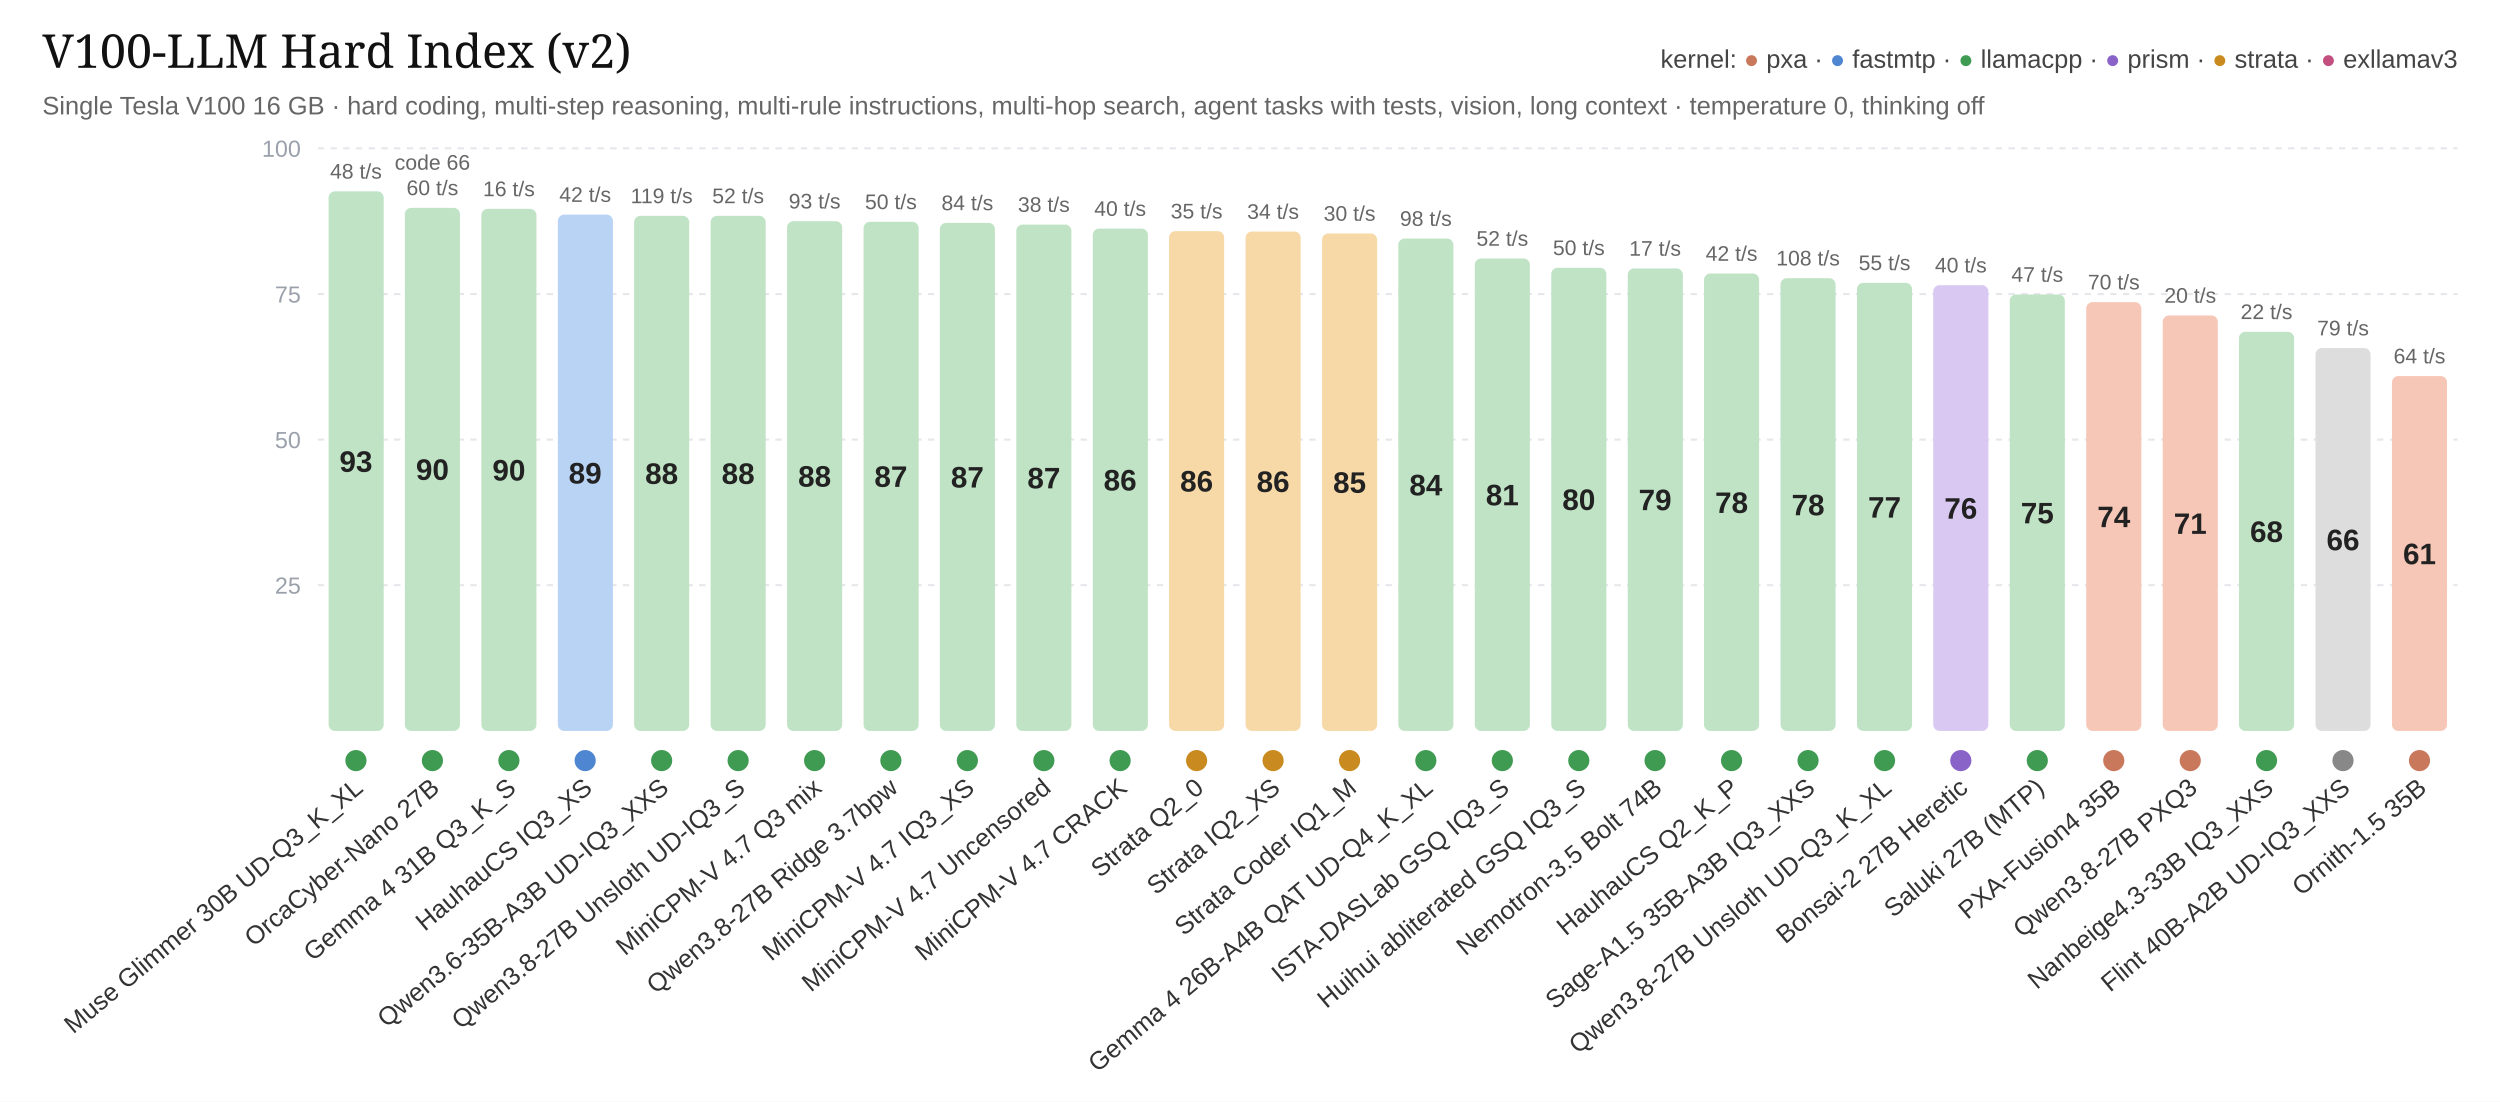
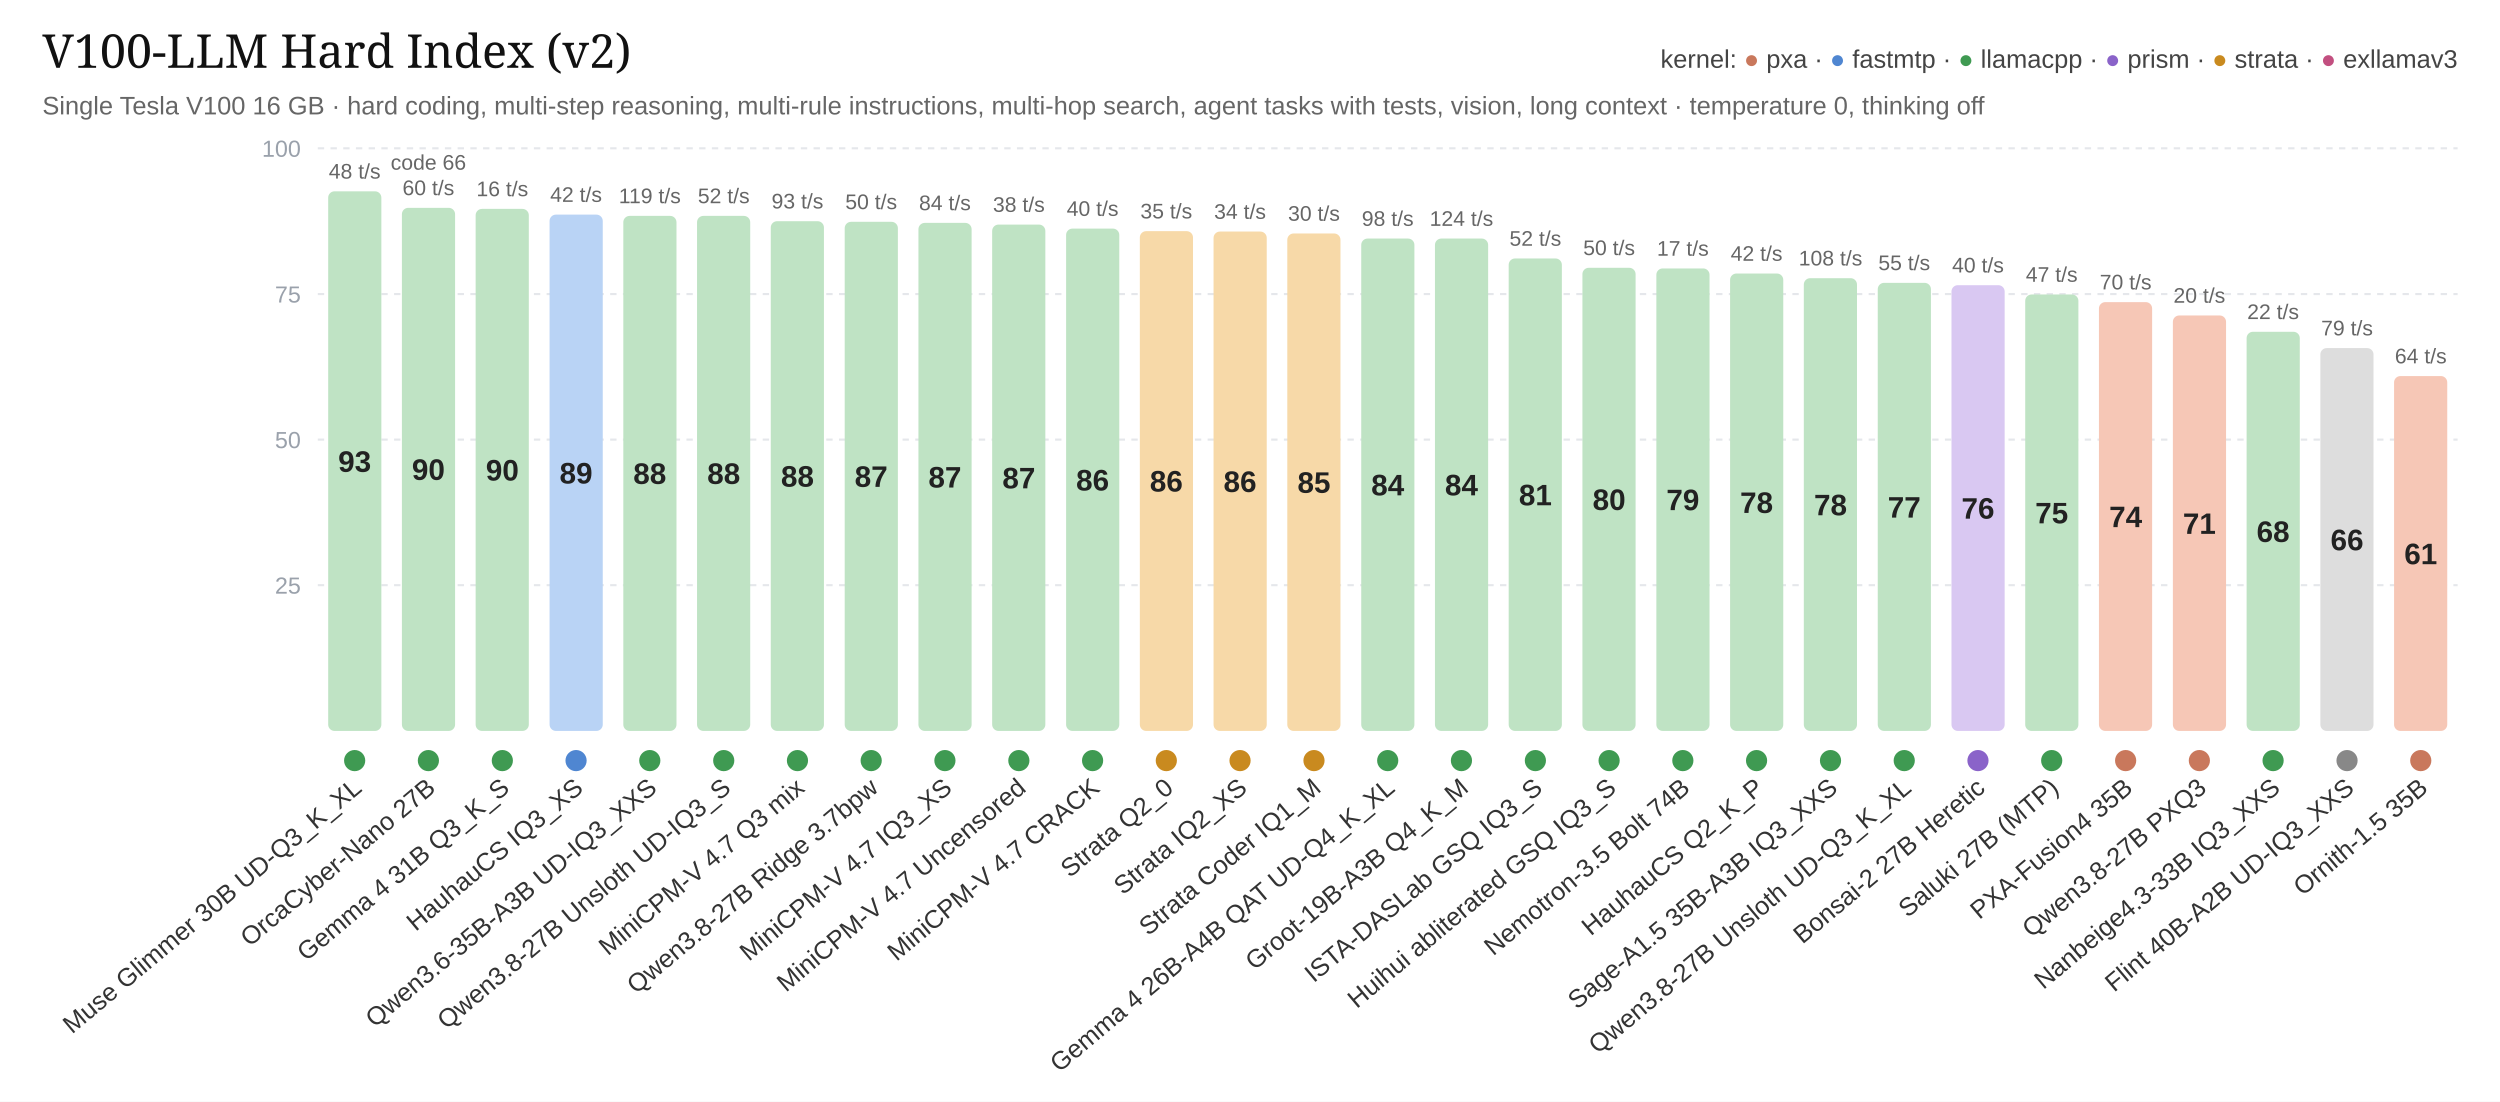
<svg xmlns="http://www.w3.org/2000/svg" viewBox="0 0 1180 520" font-family="Segoe UI, Arial, sans-serif">
  <rect width="1180" height="520" fill="#ffffff" />
  <text x="20" y="32" font-size="22" font-family="Georgia, serif" fill="#111">V100-LLM Hard Index (v2)</text>
  <text x="20" y="54" font-size="12" fill="#666">Single Tesla V100 16 GB · hard coding, multi-step reasoning, multi-rule instructions, multi-hop search, agent tasks with tests, vision, long context · temperature 0, thinking off</text>
  <line x1="150" x2="1160" y1="276.2" y2="276.2" stroke="#e5e7eb" stroke-dasharray="3 3" />
  <text x="142" y="280.2" font-size="11" fill="#9aa1ab" text-anchor="end">25</text>
  <line x1="150" x2="1160" y1="207.5" y2="207.5" stroke="#e5e7eb" stroke-dasharray="3 3" />
  <text x="142" y="211.5" font-size="11" fill="#9aa1ab" text-anchor="end">50</text>
  <line x1="150" x2="1160" y1="138.8" y2="138.8" stroke="#e5e7eb" stroke-dasharray="3 3" />
  <text x="142" y="142.8" font-size="11" fill="#9aa1ab" text-anchor="end">75</text>
  <line x1="150" x2="1160" y1="70.0" y2="70.0" stroke="#e5e7eb" stroke-dasharray="3 3" />
  <text x="142" y="74.0" font-size="11" fill="#9aa1ab" text-anchor="end">100</text>
-   <rect x="155.1" y="90.3" width="26.0" height="254.7" rx="3" fill="#bfe3c4" />
-   <text x="168.0" y="222.7" font-size="14" font-weight="600" fill="#222" text-anchor="middle">93</text>
-   <text x="168.0" y="84.3" font-size="10" fill="#666" text-anchor="middle">48 t/s</text>
-   <circle cx="168.0" cy="359" r="5" fill="#3f9a52" />
-   <text transform="translate(172.0,373) rotate(-40)" font-size="12" fill="#333" text-anchor="end">Muse Glimmer 30B UD-Q3_K_XL</text>
-   <rect x="191.1" y="98.1" width="26.0" height="246.9" rx="3" fill="#bfe3c4" />
-   <text x="204.1" y="226.5" font-size="14" font-weight="600" fill="#222" text-anchor="middle">90</text>
-   <text x="204.1" y="92.1" font-size="10" fill="#666" text-anchor="middle">60 t/s</text>
-   <text x="204.1" y="80.1" font-size="10" fill="#666" text-anchor="middle">code 66</text>
-   <circle cx="204.1" cy="359" r="5" fill="#3f9a52" />
-   <text transform="translate(208.1,373) rotate(-40)" font-size="12" fill="#333" text-anchor="end">OrcaCyber-Nano 27B</text>
-   <rect x="227.2" y="98.6" width="26.0" height="246.4" rx="3" fill="#bfe3c4" />
-   <text x="240.2" y="226.8" font-size="14" font-weight="600" fill="#222" text-anchor="middle">90</text>
-   <text x="240.2" y="92.6" font-size="10" fill="#666" text-anchor="middle">16 t/s</text>
-   <circle cx="240.2" cy="359" r="5" fill="#3f9a52" />
-   <text transform="translate(244.2,373) rotate(-40)" font-size="12" fill="#333" text-anchor="end">Gemma 4 31B Q3_K_S</text>
-   <rect x="263.3" y="101.3" width="26.0" height="243.7" rx="3" fill="#b9d3f5" />
-   <text x="276.2" y="228.2" font-size="14" font-weight="600" fill="#222" text-anchor="middle">89</text>
-   <text x="276.2" y="95.3" font-size="10" fill="#666" text-anchor="middle">42 t/s</text>
-   <circle cx="276.2" cy="359" r="5" fill="#4f86d1" />
-   <text transform="translate(280.2,373) rotate(-40)" font-size="12" fill="#333" text-anchor="end">HauhauCS IQ3_XS</text>
-   <rect x="299.3" y="101.9" width="26.0" height="243.1" rx="3" fill="#bfe3c4" />
-   <text x="312.3" y="228.4" font-size="14" font-weight="600" fill="#222" text-anchor="middle">88</text>
-   <text x="312.3" y="95.9" font-size="10" fill="#666" text-anchor="middle">119 t/s</text>
-   <circle cx="312.3" cy="359" r="5" fill="#3f9a52" />
-   <text transform="translate(316.3,373) rotate(-40)" font-size="12" fill="#333" text-anchor="end">Qwen3.6-35B-A3B UD-IQ3_XXS</text>
-   <rect x="335.4" y="101.9" width="26.0" height="243.1" rx="3" fill="#bfe3c4" />
-   <text x="348.4" y="228.4" font-size="14" font-weight="600" fill="#222" text-anchor="middle">88</text>
-   <text x="348.4" y="95.9" font-size="10" fill="#666" text-anchor="middle">52 t/s</text>
-   <circle cx="348.4" cy="359" r="5" fill="#3f9a52" />
-   <text transform="translate(352.4,373) rotate(-40)" font-size="12" fill="#333" text-anchor="end">Qwen3.8-27B Unsloth UD-IQ3_S</text>
-   <rect x="371.5" y="104.4" width="26.0" height="240.6" rx="3" fill="#bfe3c4" />
-   <text x="384.5" y="229.7" font-size="14" font-weight="600" fill="#222" text-anchor="middle">88</text>
-   <text x="384.5" y="98.4" font-size="10" fill="#666" text-anchor="middle">93 t/s</text>
-   <circle cx="384.5" cy="359" r="5" fill="#3f9a52" />
-   <text transform="translate(388.5,373) rotate(-40)" font-size="12" fill="#333" text-anchor="end">MiniCPM-V 4.7 Q3 mix</text>
-   <rect x="407.6" y="104.7" width="26.0" height="240.3" rx="3" fill="#bfe3c4" />
-   <text x="420.5" y="229.8" font-size="14" font-weight="600" fill="#222" text-anchor="middle">87</text>
-   <text x="420.5" y="98.7" font-size="10" fill="#666" text-anchor="middle">50 t/s</text>
-   <circle cx="420.5" cy="359" r="5" fill="#3f9a52" />
-   <text transform="translate(424.5,373) rotate(-40)" font-size="12" fill="#333" text-anchor="end">Qwen3.8-27B Ridge 3.7bpw</text>
-   <rect x="443.6" y="105.2" width="26.0" height="239.8" rx="3" fill="#bfe3c4" />
-   <text x="456.6" y="230.1" font-size="14" font-weight="600" fill="#222" text-anchor="middle">87</text>
-   <text x="456.6" y="99.2" font-size="10" fill="#666" text-anchor="middle">84 t/s</text>
-   <circle cx="456.6" cy="359" r="5" fill="#3f9a52" />
-   <text transform="translate(460.6,373) rotate(-40)" font-size="12" fill="#333" text-anchor="end">MiniCPM-V 4.7 IQ3_XS</text>
-   <rect x="479.7" y="106.0" width="26.0" height="239.0" rx="3" fill="#bfe3c4" />
-   <text x="492.7" y="230.5" font-size="14" font-weight="600" fill="#222" text-anchor="middle">87</text>
-   <text x="492.7" y="100.0" font-size="10" fill="#666" text-anchor="middle">38 t/s</text>
-   <circle cx="492.7" cy="359" r="5" fill="#3f9a52" />
-   <text transform="translate(496.7,373) rotate(-40)" font-size="12" fill="#333" text-anchor="end">MiniCPM-V 4.7 Uncensored</text>
-   <rect x="515.8" y="107.9" width="26.0" height="237.1" rx="3" fill="#bfe3c4" />
-   <text x="528.7" y="231.5" font-size="14" font-weight="600" fill="#222" text-anchor="middle">86</text>
-   <text x="528.7" y="101.9" font-size="10" fill="#666" text-anchor="middle">40 t/s</text>
-   <circle cx="528.7" cy="359" r="5" fill="#3f9a52" />
-   <text transform="translate(532.7,373) rotate(-40)" font-size="12" fill="#333" text-anchor="end">MiniCPM-V 4.7 CRACK</text>
-   <rect x="551.8" y="109.1" width="26.0" height="235.9" rx="3" fill="#f7d9a8" />
-   <text x="564.8" y="232.0" font-size="14" font-weight="600" fill="#222" text-anchor="middle">86</text>
-   <text x="564.8" y="103.1" font-size="10" fill="#666" text-anchor="middle">35 t/s</text>
-   <circle cx="564.8" cy="359" r="5" fill="#c98a1f" />
-   <text transform="translate(568.8,373) rotate(-40)" font-size="12" fill="#333" text-anchor="end">Strata Q2_0</text>
-   <rect x="587.9" y="109.3" width="26.0" height="235.7" rx="3" fill="#f7d9a8" />
-   <text x="600.9" y="232.2" font-size="14" font-weight="600" fill="#222" text-anchor="middle">86</text>
-   <text x="600.9" y="103.3" font-size="10" fill="#666" text-anchor="middle">34 t/s</text>
-   <circle cx="600.9" cy="359" r="5" fill="#c98a1f" />
-   <text transform="translate(604.9,373) rotate(-40)" font-size="12" fill="#333" text-anchor="end">Strata IQ2_XS</text>
-   <rect x="624.0" y="110.2" width="26.0" height="234.8" rx="3" fill="#f7d9a8" />
-   <text x="637.0" y="232.6" font-size="14" font-weight="600" fill="#222" text-anchor="middle">85</text>
-   <text x="637.0" y="104.2" font-size="10" fill="#666" text-anchor="middle">30 t/s</text>
-   <circle cx="637.0" cy="359" r="5" fill="#c98a1f" />
-   <text transform="translate(641.0,373) rotate(-40)" font-size="12" fill="#333" text-anchor="end">Strata Coder IQ1_M</text>
-   <rect x="660.0" y="112.6" width="26.0" height="232.4" rx="3" fill="#bfe3c4" />
-   <text x="673.0" y="233.8" font-size="14" font-weight="600" fill="#222" text-anchor="middle">84</text>
-   <text x="673.0" y="106.6" font-size="10" fill="#666" text-anchor="middle">98 t/s</text>
-   <circle cx="673.0" cy="359" r="5" fill="#3f9a52" />
-   <text transform="translate(677.0,373) rotate(-40)" font-size="12" fill="#333" text-anchor="end">Gemma 4 26B-A4B QAT UD-Q4_K_XL</text>
-   <rect x="696.1" y="122.0" width="26.0" height="223.0" rx="3" fill="#bfe3c4" />
-   <text x="709.1" y="238.5" font-size="14" font-weight="600" fill="#222" text-anchor="middle">81</text>
-   <text x="709.1" y="116.0" font-size="10" fill="#666" text-anchor="middle">52 t/s</text>
-   <circle cx="709.1" cy="359" r="5" fill="#3f9a52" />
-   <text transform="translate(713.1,373) rotate(-40)" font-size="12" fill="#333" text-anchor="end">ISTA-DASLab GSQ IQ3_S</text>
-   <rect x="732.2" y="126.4" width="26.0" height="218.6" rx="3" fill="#bfe3c4" />
-   <text x="745.2" y="240.7" font-size="14" font-weight="600" fill="#222" text-anchor="middle">80</text>
-   <text x="745.2" y="120.4" font-size="10" fill="#666" text-anchor="middle">50 t/s</text>
-   <circle cx="745.2" cy="359" r="5" fill="#3f9a52" />
-   <text transform="translate(749.2,373) rotate(-40)" font-size="12" fill="#333" text-anchor="end">Huihui abliterated GSQ IQ3_S</text>
-   <rect x="768.3" y="126.7" width="26.0" height="218.3" rx="3" fill="#bfe3c4" />
-   <text x="781.2" y="240.8" font-size="14" font-weight="600" fill="#222" text-anchor="middle">79</text>
-   <text x="781.2" y="120.7" font-size="10" fill="#666" text-anchor="middle">17 t/s</text>
-   <circle cx="781.2" cy="359" r="5" fill="#3f9a52" />
-   <text transform="translate(785.2,373) rotate(-40)" font-size="12" fill="#333" text-anchor="end">Nemotron-3.5 Bolt 74B</text>
-   <rect x="804.3" y="129.1" width="26.0" height="215.9" rx="3" fill="#bfe3c4" />
-   <text x="817.3" y="242.1" font-size="14" font-weight="600" fill="#222" text-anchor="middle">78</text>
-   <text x="817.3" y="123.1" font-size="10" fill="#666" text-anchor="middle">42 t/s</text>
-   <circle cx="817.3" cy="359" r="5" fill="#3f9a52" />
-   <text transform="translate(821.3,373) rotate(-40)" font-size="12" fill="#333" text-anchor="end">HauhauCS Q2_K_P</text>
-   <rect x="840.4" y="131.3" width="26.0" height="213.7" rx="3" fill="#bfe3c4" />
-   <text x="853.4" y="243.2" font-size="14" font-weight="600" fill="#222" text-anchor="middle">78</text>
-   <text x="853.4" y="125.3" font-size="10" fill="#666" text-anchor="middle">108 t/s</text>
-   <circle cx="853.4" cy="359" r="5" fill="#3f9a52" />
-   <text transform="translate(857.4,373) rotate(-40)" font-size="12" fill="#333" text-anchor="end">Sage-A1.5 35B-A3B IQ3_XXS</text>
-   <rect x="876.5" y="133.5" width="26.0" height="211.5" rx="3" fill="#bfe3c4" />
-   <text x="889.5" y="244.3" font-size="14" font-weight="600" fill="#222" text-anchor="middle">77</text>
-   <text x="889.5" y="127.5" font-size="10" fill="#666" text-anchor="middle">55 t/s</text>
-   <circle cx="889.5" cy="359" r="5" fill="#3f9a52" />
-   <text transform="translate(893.5,373) rotate(-40)" font-size="12" fill="#333" text-anchor="end">Qwen3.8-27B Unsloth UD-Q3_K_XL</text>
-   <rect x="912.5" y="134.6" width="26.0" height="210.4" rx="3" fill="#d9c8f2" />
-   <text x="925.5" y="244.8" font-size="14" font-weight="600" fill="#222" text-anchor="middle">76</text>
-   <text x="925.5" y="128.6" font-size="10" fill="#666" text-anchor="middle">40 t/s</text>
-   <circle cx="925.5" cy="359" r="5" fill="#8a63c9" />
-   <text transform="translate(929.5,373) rotate(-40)" font-size="12" fill="#333" text-anchor="end">Bonsai-2 27B Heretic</text>
-   <rect x="948.6" y="139.0" width="26.0" height="206.0" rx="3" fill="#bfe3c4" />
-   <text x="961.6" y="247.0" font-size="14" font-weight="600" fill="#222" text-anchor="middle">75</text>
-   <text x="961.6" y="133.0" font-size="10" fill="#666" text-anchor="middle">47 t/s</text>
-   <circle cx="961.6" cy="359" r="5" fill="#3f9a52" />
-   <text transform="translate(965.6,373) rotate(-40)" font-size="12" fill="#333" text-anchor="end">Saluki 27B (MTP)</text>
-   <rect x="984.7" y="142.6" width="26.0" height="202.4" rx="3" fill="#f6c7b6" />
-   <text x="997.7" y="248.8" font-size="14" font-weight="600" fill="#222" text-anchor="middle">74</text>
-   <text x="997.7" y="136.6" font-size="10" fill="#666" text-anchor="middle">70 t/s</text>
-   <circle cx="997.7" cy="359" r="5" fill="#c9785c" />
-   <text transform="translate(1001.7,373) rotate(-40)" font-size="12" fill="#333" text-anchor="end">PXA-Fusion4 35B</text>
-   <rect x="1020.8" y="148.9" width="26.0" height="196.1" rx="3" fill="#f6c7b6" />
-   <text x="1033.8" y="252.0" font-size="14" font-weight="600" fill="#222" text-anchor="middle">71</text>
-   <text x="1033.8" y="142.9" font-size="10" fill="#666" text-anchor="middle">20 t/s</text>
-   <circle cx="1033.8" cy="359" r="5" fill="#c9785c" />
-   <text transform="translate(1037.8,373) rotate(-40)" font-size="12" fill="#333" text-anchor="end">Qwen3.8-27B PXQ3</text>
-   <rect x="1056.8" y="156.6" width="26.0" height="188.4" rx="3" fill="#bfe3c4" />
-   <text x="1069.8" y="255.8" font-size="14" font-weight="600" fill="#222" text-anchor="middle">68</text>
-   <text x="1069.8" y="150.6" font-size="10" fill="#666" text-anchor="middle">22 t/s</text>
-   <circle cx="1069.8" cy="359" r="5" fill="#3f9a52" />
-   <text transform="translate(1073.8,373) rotate(-40)" font-size="12" fill="#333" text-anchor="end">Nanbeige4.3-33B IQ3_XXS</text>
-   <rect x="1092.9" y="164.3" width="26.0" height="180.7" rx="3" fill="#ddd" />
-   <text x="1105.9" y="259.7" font-size="14" font-weight="600" fill="#222" text-anchor="middle">66</text>
-   <text x="1105.9" y="158.3" font-size="10" fill="#666" text-anchor="middle">79 t/s</text>
-   <circle cx="1105.9" cy="359" r="5" fill="#888" />
-   <text transform="translate(1109.9,373) rotate(-40)" font-size="12" fill="#333" text-anchor="end">Flint 40B-A2B UD-IQ3_XXS</text>
-   <rect x="1129.0" y="177.5" width="26.0" height="167.5" rx="3" fill="#f6c7b6" />
-   <text x="1142.0" y="266.3" font-size="14" font-weight="600" fill="#222" text-anchor="middle">61</text>
-   <text x="1142.0" y="171.5" font-size="10" fill="#666" text-anchor="middle">64 t/s</text>
-   <circle cx="1142.0" cy="359" r="5" fill="#c9785c" />
-   <text transform="translate(1146.0,373) rotate(-40)" font-size="12" fill="#333" text-anchor="end">Ornith-1.5 35B</text>
+   <rect x="154.9" y="90.3" width="25.1" height="254.7" rx="3" fill="#bfe3c4" />
+   <text x="167.4" y="222.7" font-size="14" font-weight="600" fill="#222" text-anchor="middle">93</text>
+   <text x="167.4" y="84.3" font-size="10" fill="#666" text-anchor="middle">48 t/s</text>
+   <circle cx="167.4" cy="359" r="5" fill="#3f9a52" />
+   <text transform="translate(171.4,373) rotate(-40)" font-size="12" fill="#333" text-anchor="end">Muse Glimmer 30B UD-Q3_K_XL</text>
+   <rect x="189.7" y="98.1" width="25.1" height="246.9" rx="3" fill="#bfe3c4" />
+   <text x="202.2" y="226.5" font-size="14" font-weight="600" fill="#222" text-anchor="middle">90</text>
+   <text x="202.2" y="92.1" font-size="10" fill="#666" text-anchor="middle">60 t/s</text>
+   <text x="202.2" y="80.1" font-size="10" fill="#666" text-anchor="middle">code 66</text>
+   <circle cx="202.2" cy="359" r="5" fill="#3f9a52" />
+   <text transform="translate(206.2,373) rotate(-40)" font-size="12" fill="#333" text-anchor="end">OrcaCyber-Nano 27B</text>
+   <rect x="224.5" y="98.6" width="25.1" height="246.4" rx="3" fill="#bfe3c4" />
+   <text x="237.1" y="226.8" font-size="14" font-weight="600" fill="#222" text-anchor="middle">90</text>
+   <text x="237.1" y="92.6" font-size="10" fill="#666" text-anchor="middle">16 t/s</text>
+   <circle cx="237.1" cy="359" r="5" fill="#3f9a52" />
+   <text transform="translate(241.1,373) rotate(-40)" font-size="12" fill="#333" text-anchor="end">Gemma 4 31B Q3_K_S</text>
+   <rect x="259.4" y="101.3" width="25.1" height="243.7" rx="3" fill="#b9d3f5" />
+   <text x="271.9" y="228.2" font-size="14" font-weight="600" fill="#222" text-anchor="middle">89</text>
+   <text x="271.9" y="95.3" font-size="10" fill="#666" text-anchor="middle">42 t/s</text>
+   <circle cx="271.9" cy="359" r="5" fill="#4f86d1" />
+   <text transform="translate(275.9,373) rotate(-40)" font-size="12" fill="#333" text-anchor="end">HauhauCS IQ3_XS</text>
+   <rect x="294.2" y="101.9" width="25.1" height="243.1" rx="3" fill="#bfe3c4" />
+   <text x="306.7" y="228.4" font-size="14" font-weight="600" fill="#222" text-anchor="middle">88</text>
+   <text x="306.7" y="95.9" font-size="10" fill="#666" text-anchor="middle">119 t/s</text>
+   <circle cx="306.7" cy="359" r="5" fill="#3f9a52" />
+   <text transform="translate(310.7,373) rotate(-40)" font-size="12" fill="#333" text-anchor="end">Qwen3.6-35B-A3B UD-IQ3_XXS</text>
+   <rect x="329.0" y="101.9" width="25.1" height="243.1" rx="3" fill="#bfe3c4" />
+   <text x="341.6" y="228.4" font-size="14" font-weight="600" fill="#222" text-anchor="middle">88</text>
+   <text x="341.6" y="95.9" font-size="10" fill="#666" text-anchor="middle">52 t/s</text>
+   <circle cx="341.6" cy="359" r="5" fill="#3f9a52" />
+   <text transform="translate(345.6,373) rotate(-40)" font-size="12" fill="#333" text-anchor="end">Qwen3.8-27B Unsloth UD-IQ3_S</text>
+   <rect x="363.8" y="104.4" width="25.1" height="240.6" rx="3" fill="#bfe3c4" />
+   <text x="376.4" y="229.7" font-size="14" font-weight="600" fill="#222" text-anchor="middle">88</text>
+   <text x="376.4" y="98.4" font-size="10" fill="#666" text-anchor="middle">93 t/s</text>
+   <circle cx="376.4" cy="359" r="5" fill="#3f9a52" />
+   <text transform="translate(380.4,373) rotate(-40)" font-size="12" fill="#333" text-anchor="end">MiniCPM-V 4.7 Q3 mix</text>
+   <rect x="398.7" y="104.7" width="25.1" height="240.3" rx="3" fill="#bfe3c4" />
+   <text x="411.2" y="229.8" font-size="14" font-weight="600" fill="#222" text-anchor="middle">87</text>
+   <text x="411.2" y="98.7" font-size="10" fill="#666" text-anchor="middle">50 t/s</text>
+   <circle cx="411.2" cy="359" r="5" fill="#3f9a52" />
+   <text transform="translate(415.2,373) rotate(-40)" font-size="12" fill="#333" text-anchor="end">Qwen3.8-27B Ridge 3.7bpw</text>
+   <rect x="433.5" y="105.2" width="25.1" height="239.8" rx="3" fill="#bfe3c4" />
+   <text x="446.0" y="230.1" font-size="14" font-weight="600" fill="#222" text-anchor="middle">87</text>
+   <text x="446.0" y="99.2" font-size="10" fill="#666" text-anchor="middle">84 t/s</text>
+   <circle cx="446.0" cy="359" r="5" fill="#3f9a52" />
+   <text transform="translate(450.0,373) rotate(-40)" font-size="12" fill="#333" text-anchor="end">MiniCPM-V 4.7 IQ3_XS</text>
+   <rect x="468.3" y="106.0" width="25.1" height="239.0" rx="3" fill="#bfe3c4" />
+   <text x="480.9" y="230.5" font-size="14" font-weight="600" fill="#222" text-anchor="middle">87</text>
+   <text x="480.9" y="100.0" font-size="10" fill="#666" text-anchor="middle">38 t/s</text>
+   <circle cx="480.9" cy="359" r="5" fill="#3f9a52" />
+   <text transform="translate(484.9,373) rotate(-40)" font-size="12" fill="#333" text-anchor="end">MiniCPM-V 4.7 Uncensored</text>
+   <rect x="503.2" y="107.9" width="25.1" height="237.1" rx="3" fill="#bfe3c4" />
+   <text x="515.7" y="231.5" font-size="14" font-weight="600" fill="#222" text-anchor="middle">86</text>
+   <text x="515.7" y="101.9" font-size="10" fill="#666" text-anchor="middle">40 t/s</text>
+   <circle cx="515.7" cy="359" r="5" fill="#3f9a52" />
+   <text transform="translate(519.7,373) rotate(-40)" font-size="12" fill="#333" text-anchor="end">MiniCPM-V 4.7 CRACK</text>
+   <rect x="538.0" y="109.1" width="25.1" height="235.9" rx="3" fill="#f7d9a8" />
+   <text x="550.5" y="232.0" font-size="14" font-weight="600" fill="#222" text-anchor="middle">86</text>
+   <text x="550.5" y="103.1" font-size="10" fill="#666" text-anchor="middle">35 t/s</text>
+   <circle cx="550.5" cy="359" r="5" fill="#c98a1f" />
+   <text transform="translate(554.5,373) rotate(-40)" font-size="12" fill="#333" text-anchor="end">Strata Q2_0</text>
+   <rect x="572.8" y="109.3" width="25.1" height="235.7" rx="3" fill="#f7d9a8" />
+   <text x="585.3" y="232.2" font-size="14" font-weight="600" fill="#222" text-anchor="middle">86</text>
+   <text x="585.3" y="103.3" font-size="10" fill="#666" text-anchor="middle">34 t/s</text>
+   <circle cx="585.3" cy="359" r="5" fill="#c98a1f" />
+   <text transform="translate(589.3,373) rotate(-40)" font-size="12" fill="#333" text-anchor="end">Strata IQ2_XS</text>
+   <rect x="607.6" y="110.2" width="25.1" height="234.8" rx="3" fill="#f7d9a8" />
+   <text x="620.2" y="232.6" font-size="14" font-weight="600" fill="#222" text-anchor="middle">85</text>
+   <text x="620.2" y="104.2" font-size="10" fill="#666" text-anchor="middle">30 t/s</text>
+   <circle cx="620.2" cy="359" r="5" fill="#c98a1f" />
+   <text transform="translate(624.2,373) rotate(-40)" font-size="12" fill="#333" text-anchor="end">Strata Coder IQ1_M</text>
+   <rect x="642.5" y="112.6" width="25.1" height="232.4" rx="3" fill="#bfe3c4" />
+   <text x="655.0" y="233.8" font-size="14" font-weight="600" fill="#222" text-anchor="middle">84</text>
+   <text x="655.0" y="106.6" font-size="10" fill="#666" text-anchor="middle">98 t/s</text>
+   <circle cx="655.0" cy="359" r="5" fill="#3f9a52" />
+   <text transform="translate(659.0,373) rotate(-40)" font-size="12" fill="#333" text-anchor="end">Gemma 4 26B-A4B QAT UD-Q4_K_XL</text>
+   <rect x="677.3" y="112.6" width="25.1" height="232.4" rx="3" fill="#bfe3c4" />
+   <text x="689.8" y="233.8" font-size="14" font-weight="600" fill="#222" text-anchor="middle">84</text>
+   <text x="689.8" y="106.6" font-size="10" fill="#666" text-anchor="middle">124 t/s</text>
+   <circle cx="689.8" cy="359" r="5" fill="#3f9a52" />
+   <text transform="translate(693.8,373) rotate(-40)" font-size="12" fill="#333" text-anchor="end">Groot-19B-A3B Q4_K_M</text>
+   <rect x="712.1" y="122.0" width="25.1" height="223.0" rx="3" fill="#bfe3c4" />
+   <text x="724.7" y="238.5" font-size="14" font-weight="600" fill="#222" text-anchor="middle">81</text>
+   <text x="724.7" y="116.0" font-size="10" fill="#666" text-anchor="middle">52 t/s</text>
+   <circle cx="724.7" cy="359" r="5" fill="#3f9a52" />
+   <text transform="translate(728.7,373) rotate(-40)" font-size="12" fill="#333" text-anchor="end">ISTA-DASLab GSQ IQ3_S</text>
+   <rect x="746.9" y="126.4" width="25.1" height="218.6" rx="3" fill="#bfe3c4" />
+   <text x="759.5" y="240.7" font-size="14" font-weight="600" fill="#222" text-anchor="middle">80</text>
+   <text x="759.5" y="120.4" font-size="10" fill="#666" text-anchor="middle">50 t/s</text>
+   <circle cx="759.5" cy="359" r="5" fill="#3f9a52" />
+   <text transform="translate(763.5,373) rotate(-40)" font-size="12" fill="#333" text-anchor="end">Huihui abliterated GSQ IQ3_S</text>
+   <rect x="781.8" y="126.7" width="25.1" height="218.3" rx="3" fill="#bfe3c4" />
+   <text x="794.3" y="240.8" font-size="14" font-weight="600" fill="#222" text-anchor="middle">79</text>
+   <text x="794.3" y="120.7" font-size="10" fill="#666" text-anchor="middle">17 t/s</text>
+   <circle cx="794.3" cy="359" r="5" fill="#3f9a52" />
+   <text transform="translate(798.3,373) rotate(-40)" font-size="12" fill="#333" text-anchor="end">Nemotron-3.5 Bolt 74B</text>
+   <rect x="816.6" y="129.1" width="25.1" height="215.9" rx="3" fill="#bfe3c4" />
+   <text x="829.1" y="242.1" font-size="14" font-weight="600" fill="#222" text-anchor="middle">78</text>
+   <text x="829.1" y="123.1" font-size="10" fill="#666" text-anchor="middle">42 t/s</text>
+   <circle cx="829.1" cy="359" r="5" fill="#3f9a52" />
+   <text transform="translate(833.1,373) rotate(-40)" font-size="12" fill="#333" text-anchor="end">HauhauCS Q2_K_P</text>
+   <rect x="851.4" y="131.3" width="25.1" height="213.7" rx="3" fill="#bfe3c4" />
+   <text x="864.0" y="243.2" font-size="14" font-weight="600" fill="#222" text-anchor="middle">78</text>
+   <text x="864.0" y="125.3" font-size="10" fill="#666" text-anchor="middle">108 t/s</text>
+   <circle cx="864.0" cy="359" r="5" fill="#3f9a52" />
+   <text transform="translate(868.0,373) rotate(-40)" font-size="12" fill="#333" text-anchor="end">Sage-A1.5 35B-A3B IQ3_XXS</text>
+   <rect x="886.3" y="133.5" width="25.1" height="211.5" rx="3" fill="#bfe3c4" />
+   <text x="898.8" y="244.3" font-size="14" font-weight="600" fill="#222" text-anchor="middle">77</text>
+   <text x="898.8" y="127.5" font-size="10" fill="#666" text-anchor="middle">55 t/s</text>
+   <circle cx="898.8" cy="359" r="5" fill="#3f9a52" />
+   <text transform="translate(902.8,373) rotate(-40)" font-size="12" fill="#333" text-anchor="end">Qwen3.8-27B Unsloth UD-Q3_K_XL</text>
+   <rect x="921.1" y="134.6" width="25.1" height="210.4" rx="3" fill="#d9c8f2" />
+   <text x="933.6" y="244.8" font-size="14" font-weight="600" fill="#222" text-anchor="middle">76</text>
+   <text x="933.6" y="128.6" font-size="10" fill="#666" text-anchor="middle">40 t/s</text>
+   <circle cx="933.6" cy="359" r="5" fill="#8a63c9" />
+   <text transform="translate(937.6,373) rotate(-40)" font-size="12" fill="#333" text-anchor="end">Bonsai-2 27B Heretic</text>
+   <rect x="955.9" y="139.0" width="25.1" height="206.0" rx="3" fill="#bfe3c4" />
+   <text x="968.4" y="247.0" font-size="14" font-weight="600" fill="#222" text-anchor="middle">75</text>
+   <text x="968.4" y="133.0" font-size="10" fill="#666" text-anchor="middle">47 t/s</text>
+   <circle cx="968.4" cy="359" r="5" fill="#3f9a52" />
+   <text transform="translate(972.4,373) rotate(-40)" font-size="12" fill="#333" text-anchor="end">Saluki 27B (MTP)</text>
+   <rect x="990.7" y="142.6" width="25.1" height="202.4" rx="3" fill="#f6c7b6" />
+   <text x="1003.3" y="248.8" font-size="14" font-weight="600" fill="#222" text-anchor="middle">74</text>
+   <text x="1003.3" y="136.6" font-size="10" fill="#666" text-anchor="middle">70 t/s</text>
+   <circle cx="1003.3" cy="359" r="5" fill="#c9785c" />
+   <text transform="translate(1007.3,373) rotate(-40)" font-size="12" fill="#333" text-anchor="end">PXA-Fusion4 35B</text>
+   <rect x="1025.6" y="148.9" width="25.1" height="196.1" rx="3" fill="#f6c7b6" />
+   <text x="1038.1" y="252.0" font-size="14" font-weight="600" fill="#222" text-anchor="middle">71</text>
+   <text x="1038.1" y="142.9" font-size="10" fill="#666" text-anchor="middle">20 t/s</text>
+   <circle cx="1038.1" cy="359" r="5" fill="#c9785c" />
+   <text transform="translate(1042.1,373) rotate(-40)" font-size="12" fill="#333" text-anchor="end">Qwen3.8-27B PXQ3</text>
+   <rect x="1060.4" y="156.6" width="25.1" height="188.4" rx="3" fill="#bfe3c4" />
+   <text x="1072.9" y="255.8" font-size="14" font-weight="600" fill="#222" text-anchor="middle">68</text>
+   <text x="1072.9" y="150.6" font-size="10" fill="#666" text-anchor="middle">22 t/s</text>
+   <circle cx="1072.9" cy="359" r="5" fill="#3f9a52" />
+   <text transform="translate(1076.9,373) rotate(-40)" font-size="12" fill="#333" text-anchor="end">Nanbeige4.3-33B IQ3_XXS</text>
+   <rect x="1095.2" y="164.3" width="25.1" height="180.7" rx="3" fill="#ddd" />
+   <text x="1107.8" y="259.7" font-size="14" font-weight="600" fill="#222" text-anchor="middle">66</text>
+   <text x="1107.8" y="158.3" font-size="10" fill="#666" text-anchor="middle">79 t/s</text>
+   <circle cx="1107.8" cy="359" r="5" fill="#888" />
+   <text transform="translate(1111.8,373) rotate(-40)" font-size="12" fill="#333" text-anchor="end">Flint 40B-A2B UD-IQ3_XXS</text>
+   <rect x="1130.0" y="177.5" width="25.1" height="167.5" rx="3" fill="#f6c7b6" />
+   <text x="1142.6" y="266.3" font-size="14" font-weight="600" fill="#222" text-anchor="middle">61</text>
+   <text x="1142.6" y="171.5" font-size="10" fill="#666" text-anchor="middle">64 t/s</text>
+   <circle cx="1142.6" cy="359" r="5" fill="#c9785c" />
+   <text transform="translate(1146.6,373) rotate(-40)" font-size="12" fill="#333" text-anchor="end">Ornith-1.5 35B</text>
  <circle cx="1065" cy="42" r="0" />
  <circle cx="1065" cy="42" r="0" />
  <circle cx="1065" cy="42" r="0" />
  <circle cx="1065" cy="42" r="0" />
  <circle cx="1065" cy="42" r="0" />
  <circle cx="1065" cy="42" r="0" />
  <text x="1160" y="32" font-size="12" fill="#444" text-anchor="end">kernel: <tspan fill="#c9785c">●</tspan> pxa · <tspan fill="#4f86d1">●</tspan> fastmtp · <tspan fill="#3f9a52">●</tspan> llamacpp · <tspan fill="#8a63c9">●</tspan> prism · <tspan fill="#c98a1f">●</tspan> strata · <tspan fill="#c24f80">●</tspan> exllamav3</text>
</svg>
